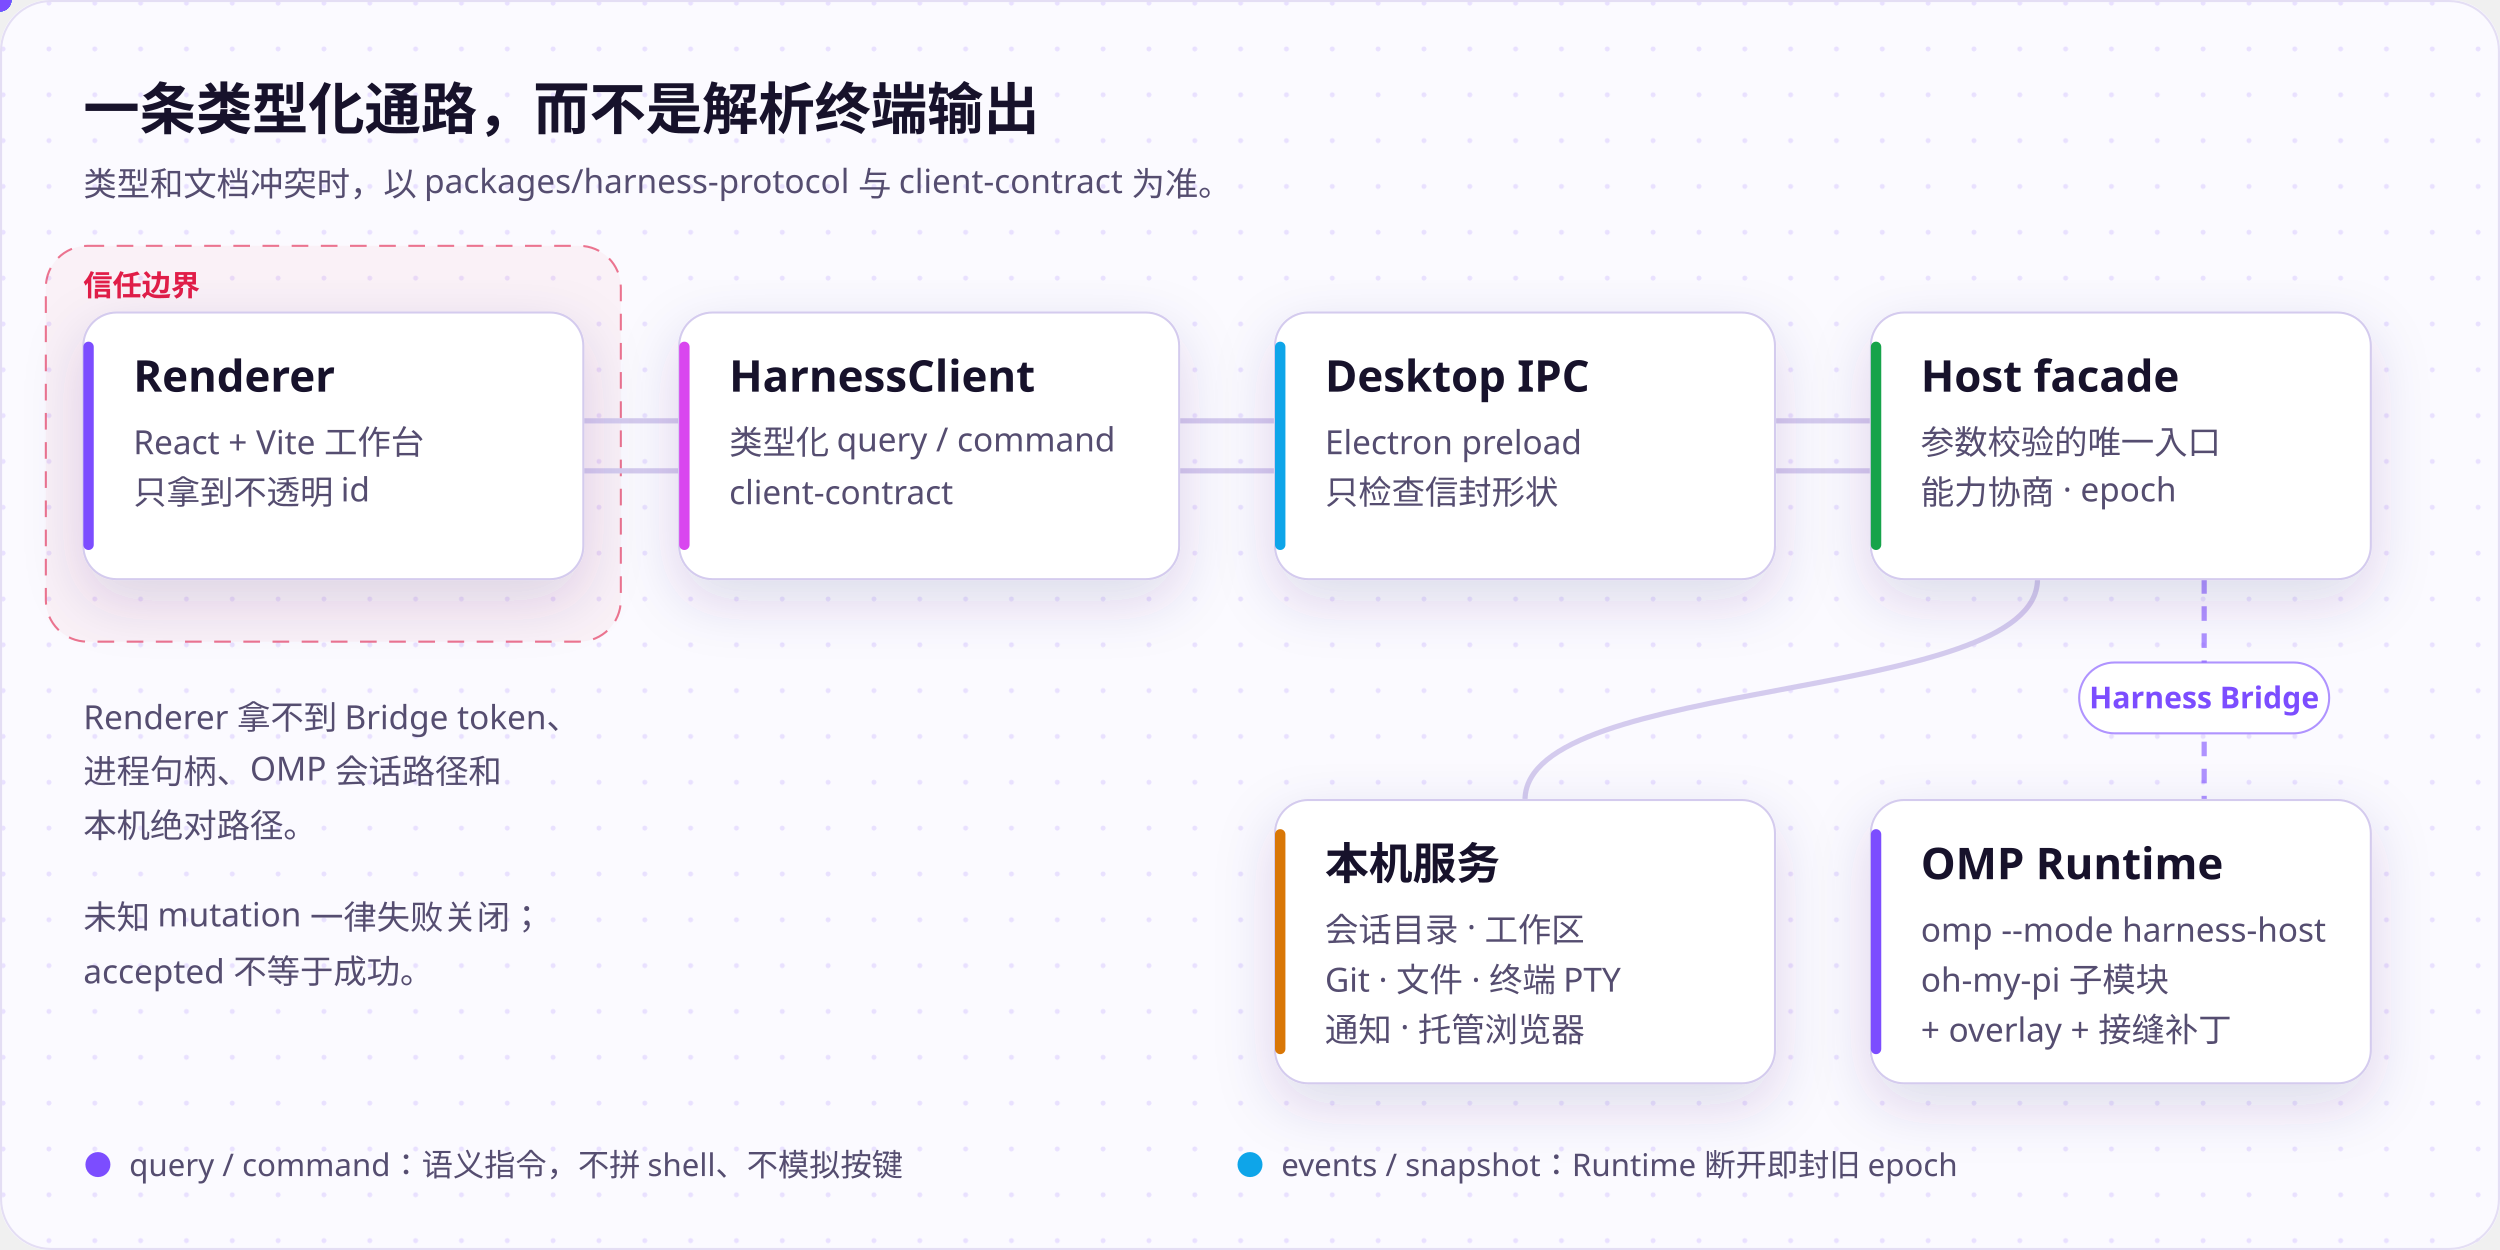
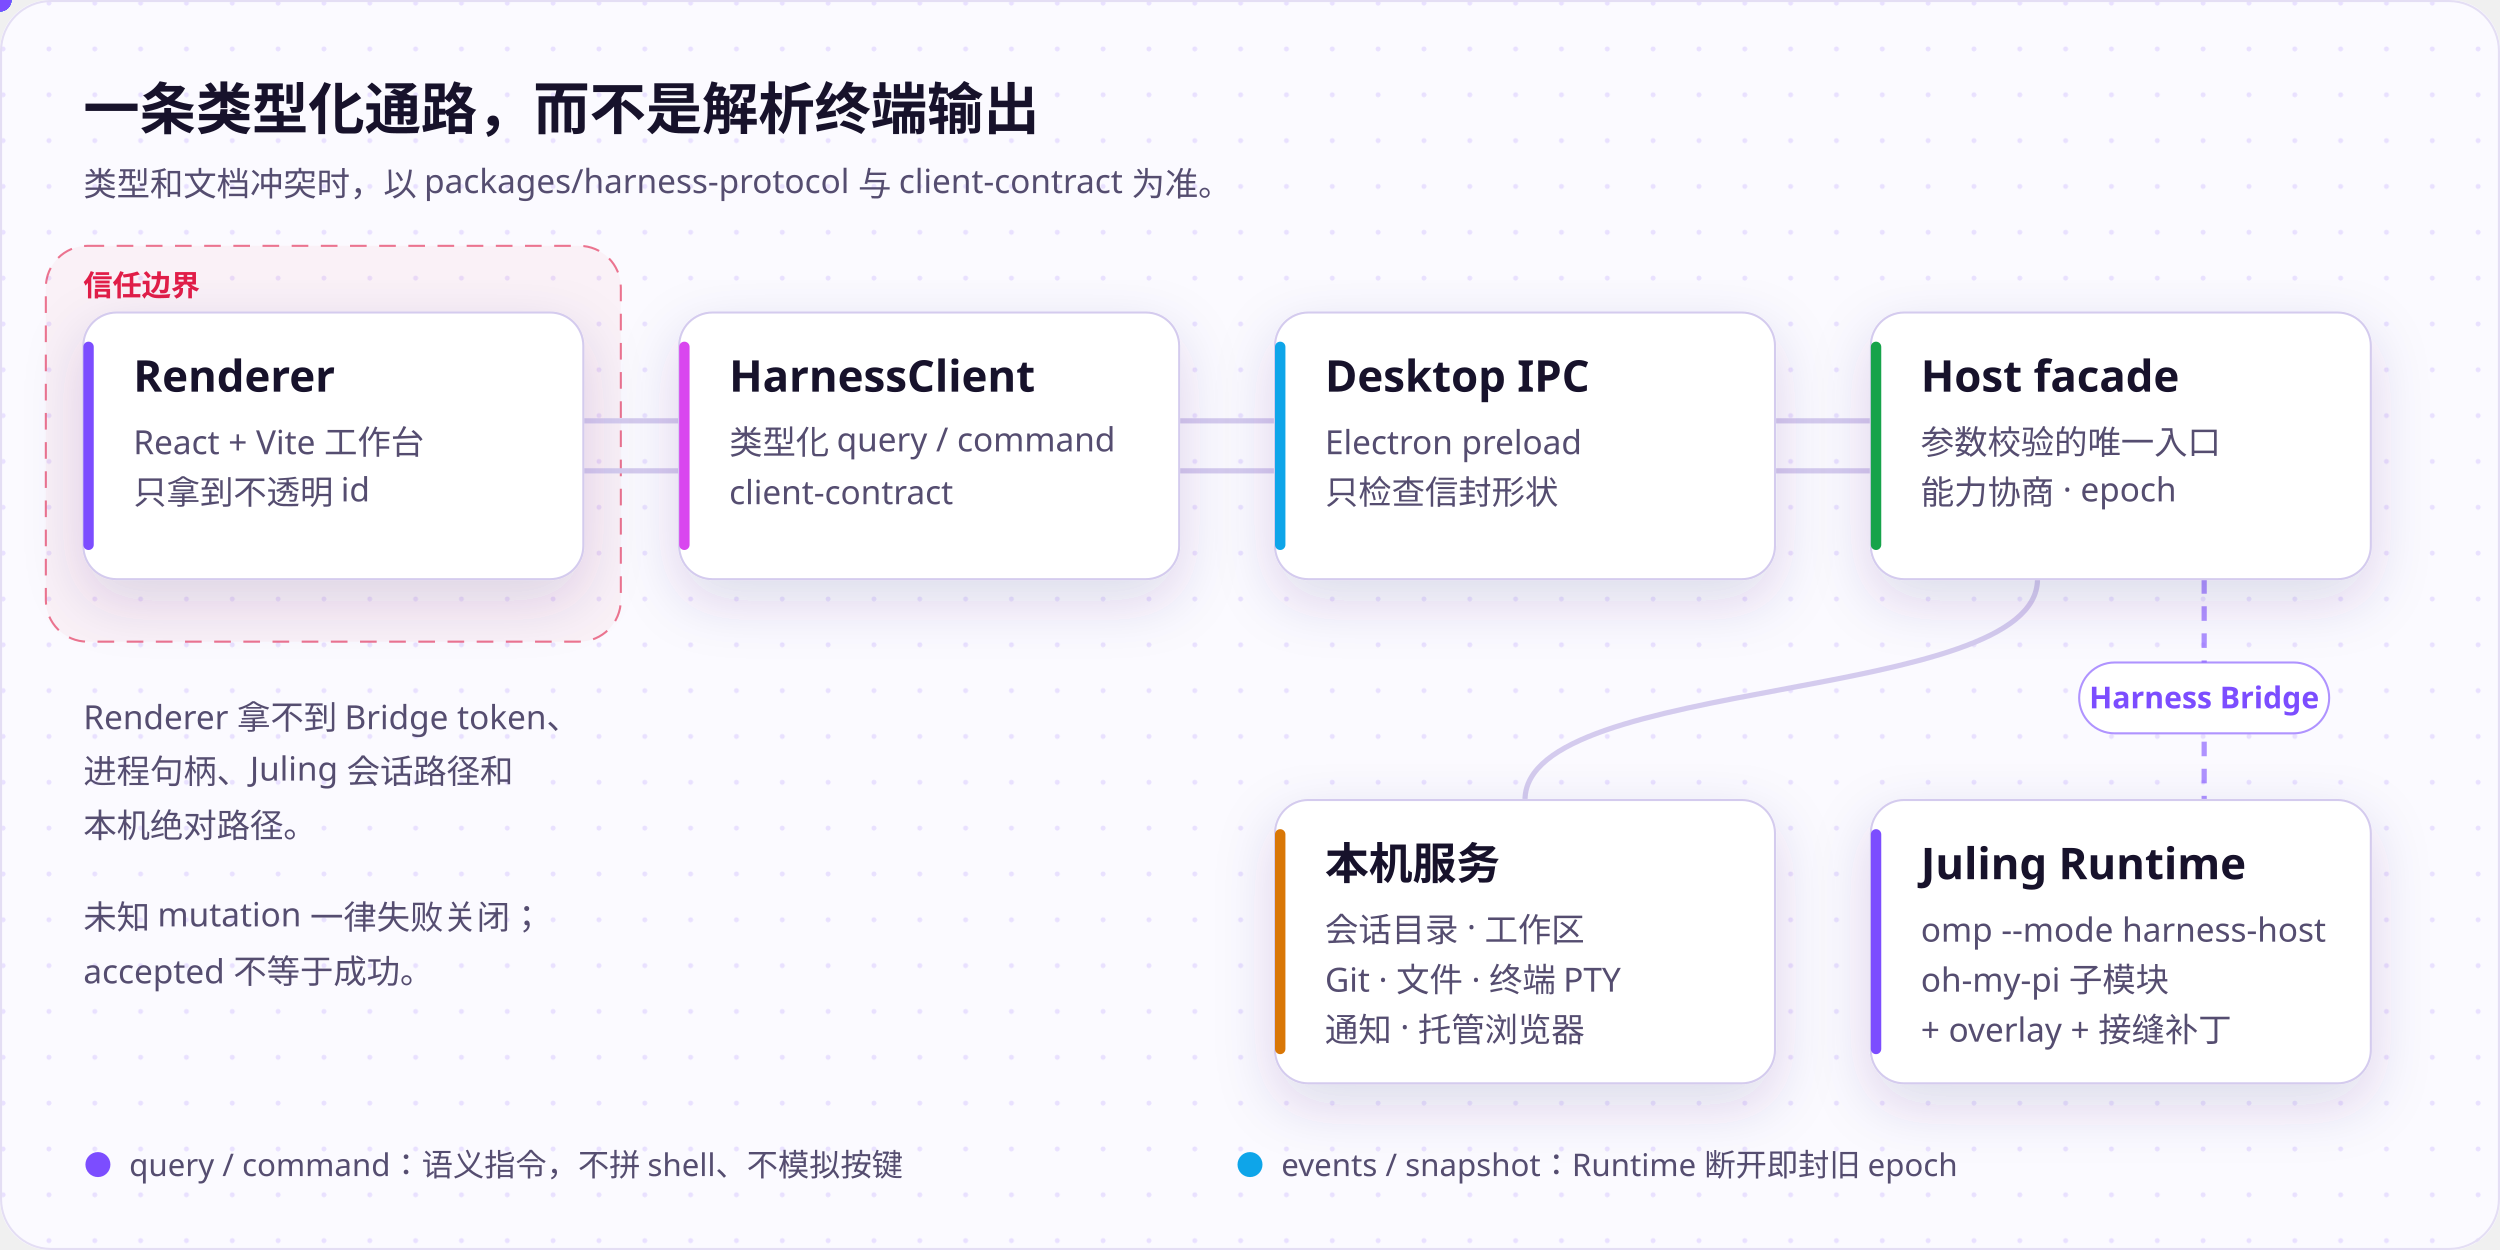
<svg xmlns="http://www.w3.org/2000/svg" width="1200" height="600" viewBox="0 0 1200 600" font-family="'Segoe UI Variable Display','Segoe UI',-apple-system,BlinkMacSystemFont,'PingFang SC','Microsoft YaHei','Noto Sans SC',sans-serif">
  <defs>
    <linearGradient id="albrand" x1="0" y1="0" x2="1" y2="1">
      <stop offset="0" stop-color="#7c4dff" />
      <stop offset=".55" stop-color="#d946ef" />
      <stop offset="1" stop-color="#0ea5e9" />
    </linearGradient>
    <linearGradient id="albrandShift" x1="0" y1="0" x2="1" y2="0" gradientUnits="objectBoundingBox">
      <stop offset="0" stop-color="#7c4dff" />
      <stop offset=".35" stop-color="#d946ef" />
      <stop offset=".7" stop-color="#0ea5e9" />
      <stop offset="1" stop-color="#7c4dff" />
      <animateTransform attributeName="gradientTransform" type="translate" values="-1 0;0 0" dur="6s" repeatCount="indefinite" />
    </linearGradient>
    <pattern id="aldots" width="22" height="22" patternUnits="userSpaceOnUse">
      <circle cx="1.5" cy="1.5" r="1.2" fill="#7c4dff" opacity="0.24" />
    </pattern>
    <filter id="alsoft" x="-20%" y="-20%" width="140%" height="160%">
      <feDropShadow dx="0" dy="10" stdDeviation="14" flood-color="#3b2a7a" flood-opacity="0.16" />
    </filter>
    <filter id="alblur" x="-50%" y="-50%" width="200%" height="200%">
      <feGaussianBlur stdDeviation="40" />
    </filter>
  </defs>
  <rect width="1200" height="600" rx="24" fill="#fbfaff" />
  <rect width="1200" height="600" rx="24" fill="url(#aldots)" opacity=".6" />
  <rect x=".5" y=".5" width="1199" height="599" rx="24" fill="none" stroke="#e4def4" />
  <text x="40" y="62" font-size="27" font-weight="800" fill="#17122b">一条类型化通路，而不是解析终端输出</text>
  <text x="40" y="94" font-size="16" fill="#554d70">类型和文档冲突时，以 packages/harness-protocol 与 client-contract 为准。</text>
  <rect x="22" y="118" width="276" height="190" rx="20" fill="#e11d48" fill-opacity=".04" stroke="#e11d48" stroke-opacity=".6" stroke-dasharray="8 6" />
  <text x="40" y="142" font-size="14" font-weight="800" fill="#e11d48">信任边界</text>
  <text x="40" y="350" font-size="16" fill="#554d70">Renderer 拿不到 Bridge token、</text>
-   <text x="40" y="376" font-size="16" fill="#554d70">进程句柄、OMP 会话路径和</text>
+   <text x="40" y="376" font-size="16" fill="#554d70">进程句柄、Juling 会话路径和</text>
  <text x="40" y="402" font-size="16" fill="#554d70">本机绝对路径。</text>
  <text x="40" y="446" font-size="16" fill="#554d70">未知 mutation 一律失败关闭；</text>
  <text x="40" y="472" font-size="16" fill="#554d70">accepted 不等于成功。</text>
  <path d="M280 202.0H326" stroke="#d4cbee" stroke-width="2.5" fill="none" />
  <path d="M326 226.0H280" stroke="#d4cbee" stroke-width="2.5" fill="none" />
  <path d="M566 202.0H612" stroke="#d4cbee" stroke-width="2.5" fill="none" />
  <path d="M612 226.0H566" stroke="#d4cbee" stroke-width="2.5" fill="none" />
  <path d="M852 202.0H898" stroke="#d4cbee" stroke-width="2.5" fill="none" />
  <path d="M898 226.0H852" stroke="#d4cbee" stroke-width="2.5" fill="none" />
  <path d="M978.0 278C978.0 338 732.0 324 732.0 384" stroke="#d4cbee" stroke-width="2.5" fill="none" />
  <path d="M1058.0 278V384" stroke="#7c4dff" stroke-opacity=".6" stroke-width="2.5" fill="none" stroke-dasharray="7 6">
    <animate attributeName="stroke-dashoffset" values="26;0" dur="1s" repeatCount="indefinite" />
  </path>
  <g filter="url(#alsoft)">
    <rect x="40" y="150" width="240" height="128" rx="16" fill="#ffffff" stroke="#d4cbee" />
  </g>
  <rect x="40" y="164" width="5" height="100" rx="2.5" fill="#7c4dff" />
  <text x="64" y="188" font-size="21" font-weight="800" fill="#17122b">Renderer</text>
  <text x="64" y="218" font-size="16" fill="#554d70">React + Vite 工作台</text>
  <text x="64" y="242" font-size="16" fill="#554d70">只拿到不透明 id</text>
  <g filter="url(#alsoft)">
    <rect x="326" y="150" width="240" height="128" rx="16" fill="#ffffff" stroke="#d4cbee" />
  </g>
  <rect x="326" y="164" width="5" height="100" rx="2.5" fill="#d946ef" />
  <text x="350" y="188" font-size="21" font-weight="800" fill="#17122b">HarnessClient</text>
  <text x="350" y="218" font-size="16" fill="#554d70">类型化 query / command</text>
  <text x="350" y="242" font-size="16" fill="#554d70">client-contract</text>
  <g filter="url(#alsoft)">
    <rect x="612" y="150" width="240" height="128" rx="16" fill="#ffffff" stroke="#d4cbee" />
  </g>
  <rect x="612" y="164" width="5" height="100" rx="2.5" fill="#0ea5e9" />
  <text x="636" y="188" font-size="21" font-weight="800" fill="#17122b">Desktop IPC</text>
  <text x="636" y="218" font-size="16" fill="#554d70">Electron preload</text>
  <text x="636" y="242" font-size="16" fill="#554d70">只检查信封形状</text>
  <g filter="url(#alsoft)">
    <rect x="898" y="150" width="240" height="128" rx="16" fill="#ffffff" stroke="#d4cbee" />
  </g>
  <rect x="898" y="164" width="5" height="100" rx="2.5" fill="#16a34a" />
  <text x="922" y="188" font-size="21" font-weight="800" fill="#17122b">Host facade</text>
  <text x="922" y="218" font-size="16" fill="#554d70">参数校验的唯一入口</text>
  <text x="922" y="242" font-size="16" fill="#554d70">能力协商 · epoch</text>
  <g filter="url(#alsoft)">
    <rect x="612" y="384" width="240" height="136" rx="16" fill="#ffffff" stroke="#d4cbee" />
  </g>
  <rect x="612" y="398" width="5" height="108" rx="2.5" fill="#d97706" />
  <text x="636" y="422" font-size="21" font-weight="800" fill="#17122b">本机服务</text>
  <text x="636" y="452" font-size="16" fill="#554d70">会话目录 · 工作区</text>
  <text x="636" y="476" font-size="16" fill="#554d70">Git · 文件 · 终端 PTY</text>
  <text x="636" y="500" font-size="16" fill="#554d70">通知 · 托管浏览器</text>
  <g filter="url(#alsoft)">
    <rect x="898" y="384" width="240" height="136" rx="16" fill="#ffffff" stroke="#d4cbee" />
  </g>
  <rect x="898" y="398" width="5" height="108" rx="2.5" fill="#7c4dff" />
-   <text x="922" y="422" font-size="21" font-weight="800" fill="#17122b">OMP Runtime</text>
+   <text x="922" y="422" font-size="21" font-weight="800" fill="#17122b">Juling Runtime</text>
  <text x="922" y="452" font-size="16" fill="#554d70">omp --mode harness-host</text>
  <text x="922" y="476" font-size="16" fill="#554d70">oh-my-pi 子模块</text>
  <text x="922" y="500" font-size="16" fill="#554d70">+ overlay + 接缝补丁</text>
  <rect x="998.0" y="318" width="120" height="34" rx="17" fill="#ffffff" stroke="#7c4dff" stroke-opacity=".6" />
  <text x="1058.0" y="340" text-anchor="middle" font-size="14.5" font-weight="800" fill="#7c4dff">Harness Bridge</text>
  <circle r="5.5" fill="#7c4dff">
    <animateMotion dur="2.2s" repeatCount="indefinite" begin="0.0s" path="M280 202.0H326" />
  </circle>
  <circle r="5.5" fill="#0ea5e9">
    <animateMotion dur="2.2s" repeatCount="indefinite" begin="1.1s" path="M326 226.0H280" />
  </circle>
  <circle r="5.5" fill="#7c4dff">
    <animateMotion dur="2.2s" repeatCount="indefinite" begin="0.3s" path="M566 202.0H612" />
  </circle>
  <circle r="5.5" fill="#0ea5e9">
    <animateMotion dur="2.2s" repeatCount="indefinite" begin="1.4s" path="M612 226.0H566" />
  </circle>
  <circle r="5.5" fill="#7c4dff">
    <animateMotion dur="2.2s" repeatCount="indefinite" begin="0.6s" path="M852 202.0H898" />
  </circle>
  <circle r="5.5" fill="#0ea5e9">
    <animateMotion dur="2.2s" repeatCount="indefinite" begin="1.7s" path="M898 226.0H852" />
  </circle>
  <circle r="5.5" fill="#7c4dff">
    <animateMotion dur="1.8s" repeatCount="indefinite" begin=".5s" path="M978.0 278C978.0 338 732.0 324 732.0 384" />
  </circle>
  <circle r="5.5" fill="#7c4dff">
    <animateMotion dur="1.8s" repeatCount="indefinite" begin="1.2s" path="M1058.0 278V384" />
  </circle>
  <g transform="translate(40,552)">
    <circle cx="7" cy="7" r="6" fill="#7c4dff" />
    <text x="22" y="12.5" font-size="15" fill="#554d70">query / command：语义指令，不拼 shell、不模拟按键</text>
    <circle cx="560" cy="7" r="6" fill="#0ea5e9" />
    <text x="575" y="12.5" font-size="15" fill="#554d70">events / snapshot：Runtime 断开即封旧 epoch</text>
  </g>
</svg>
